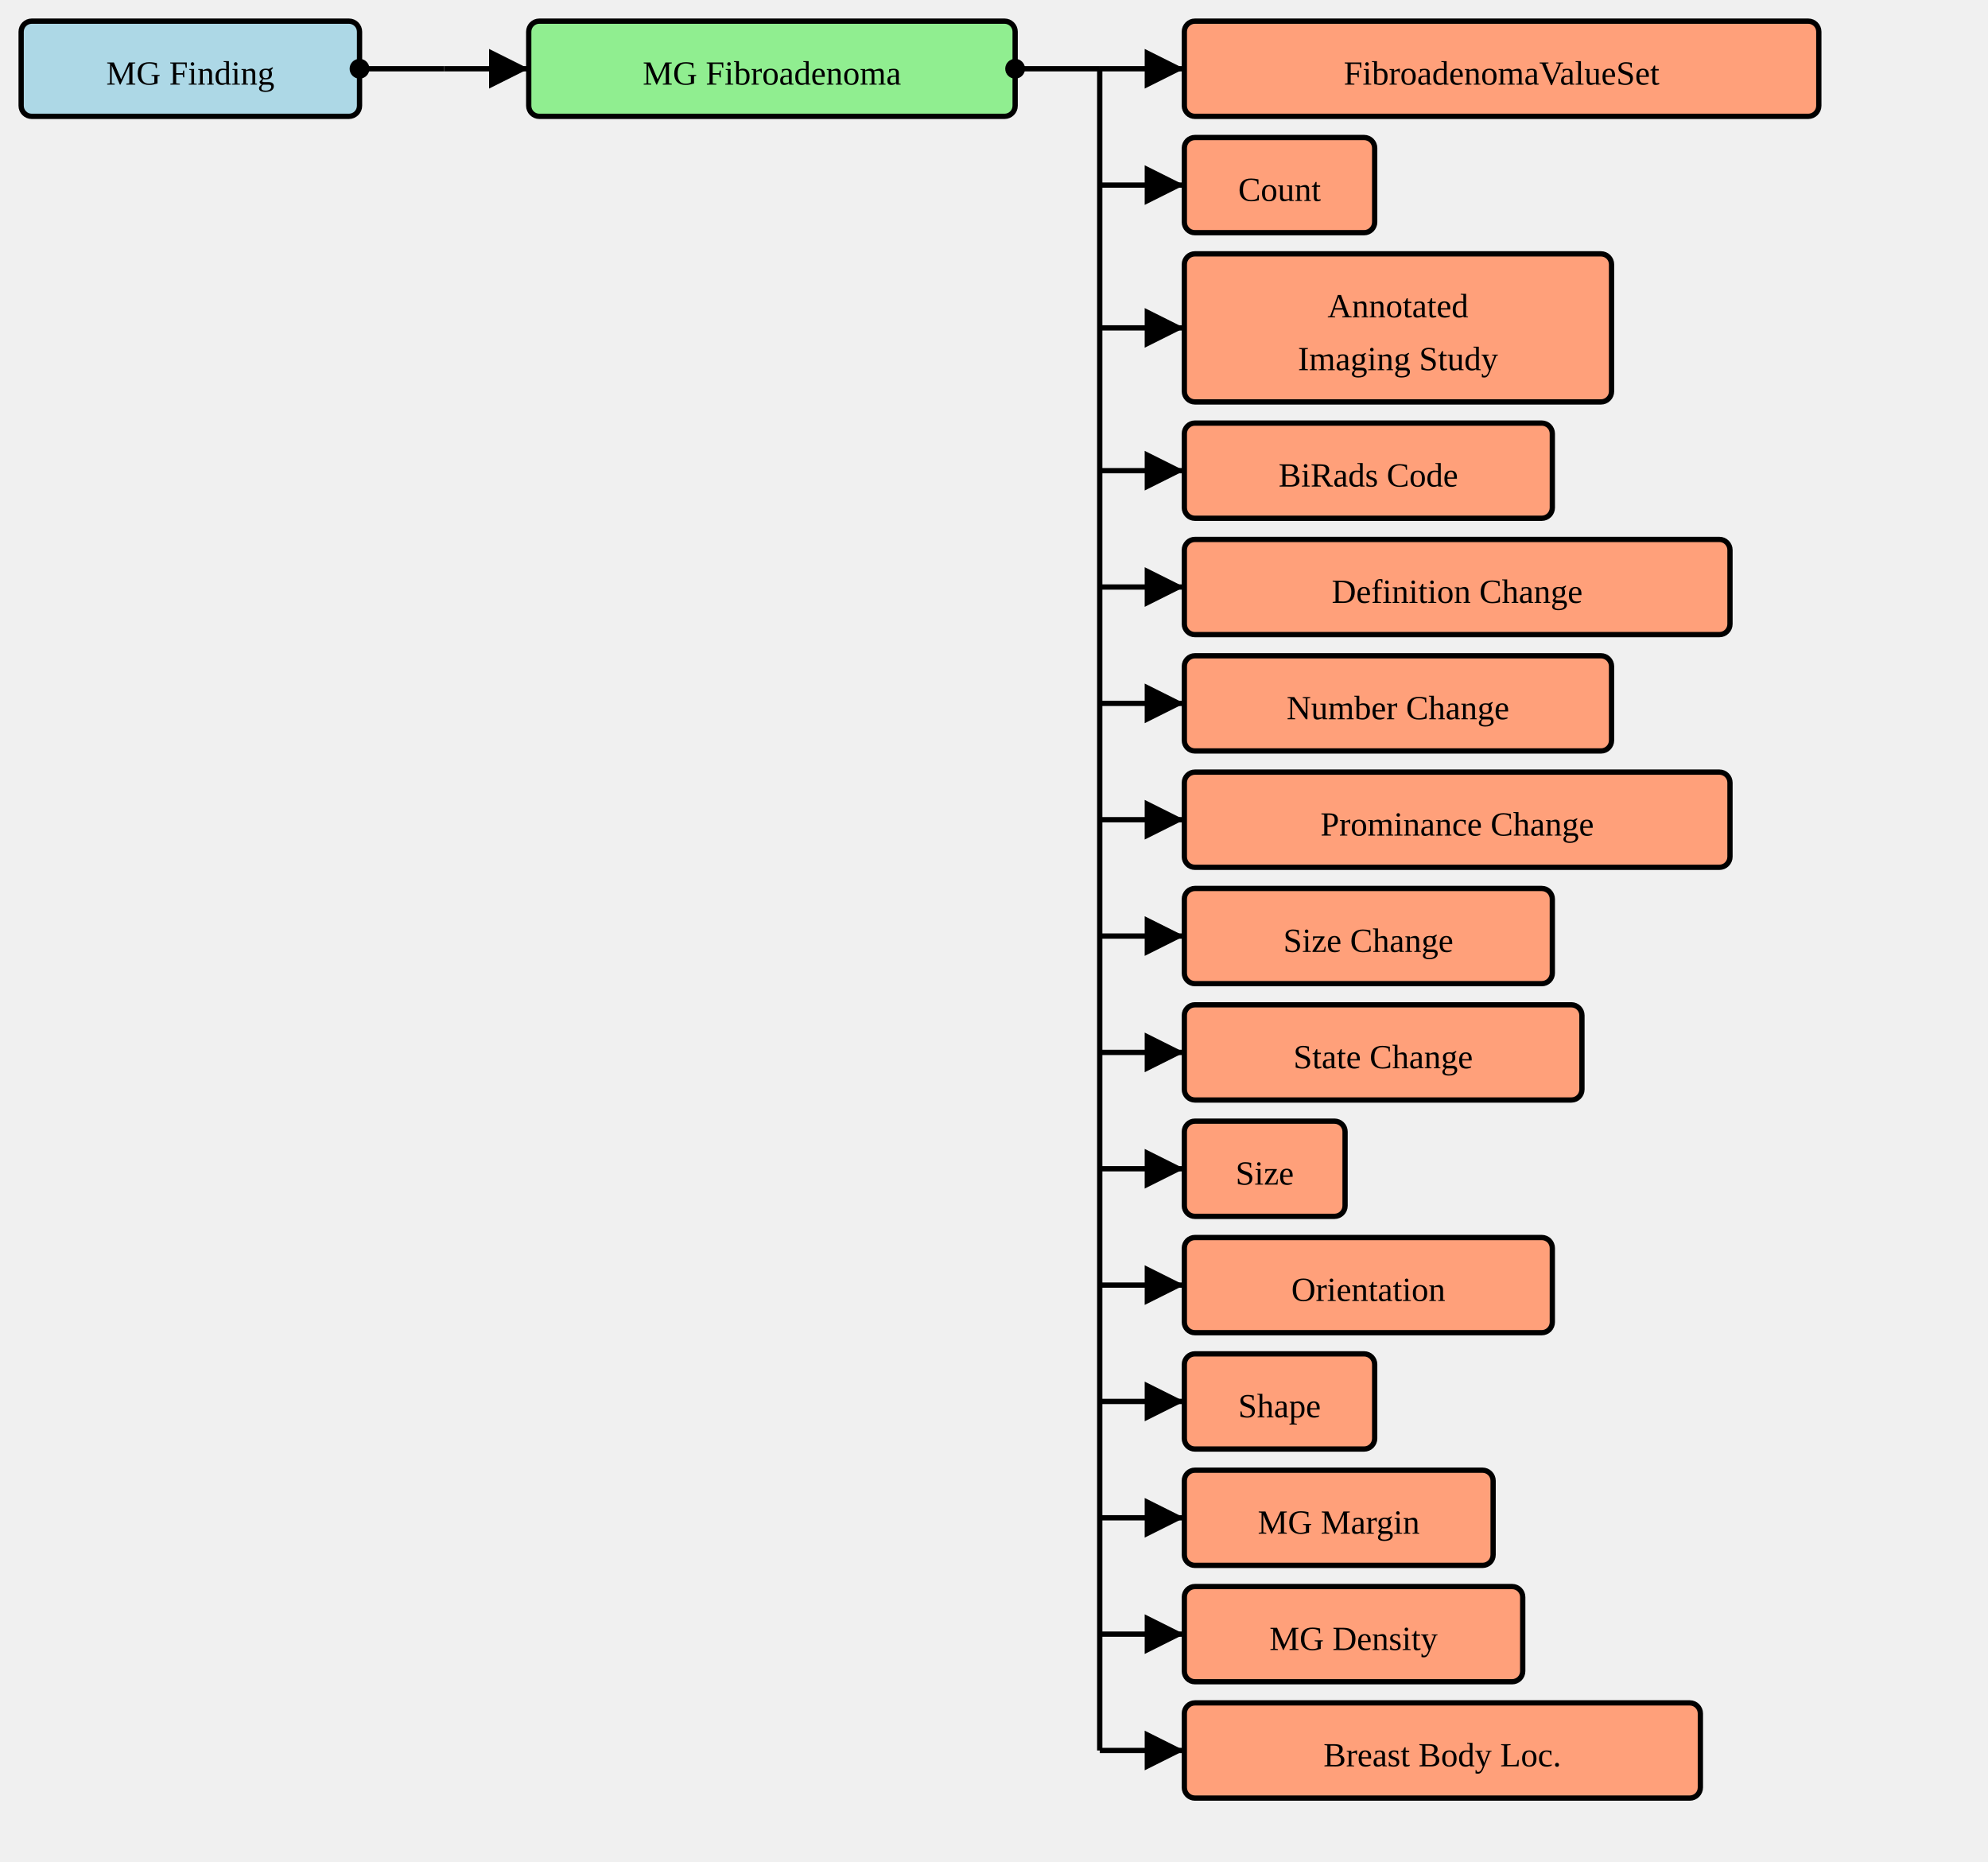
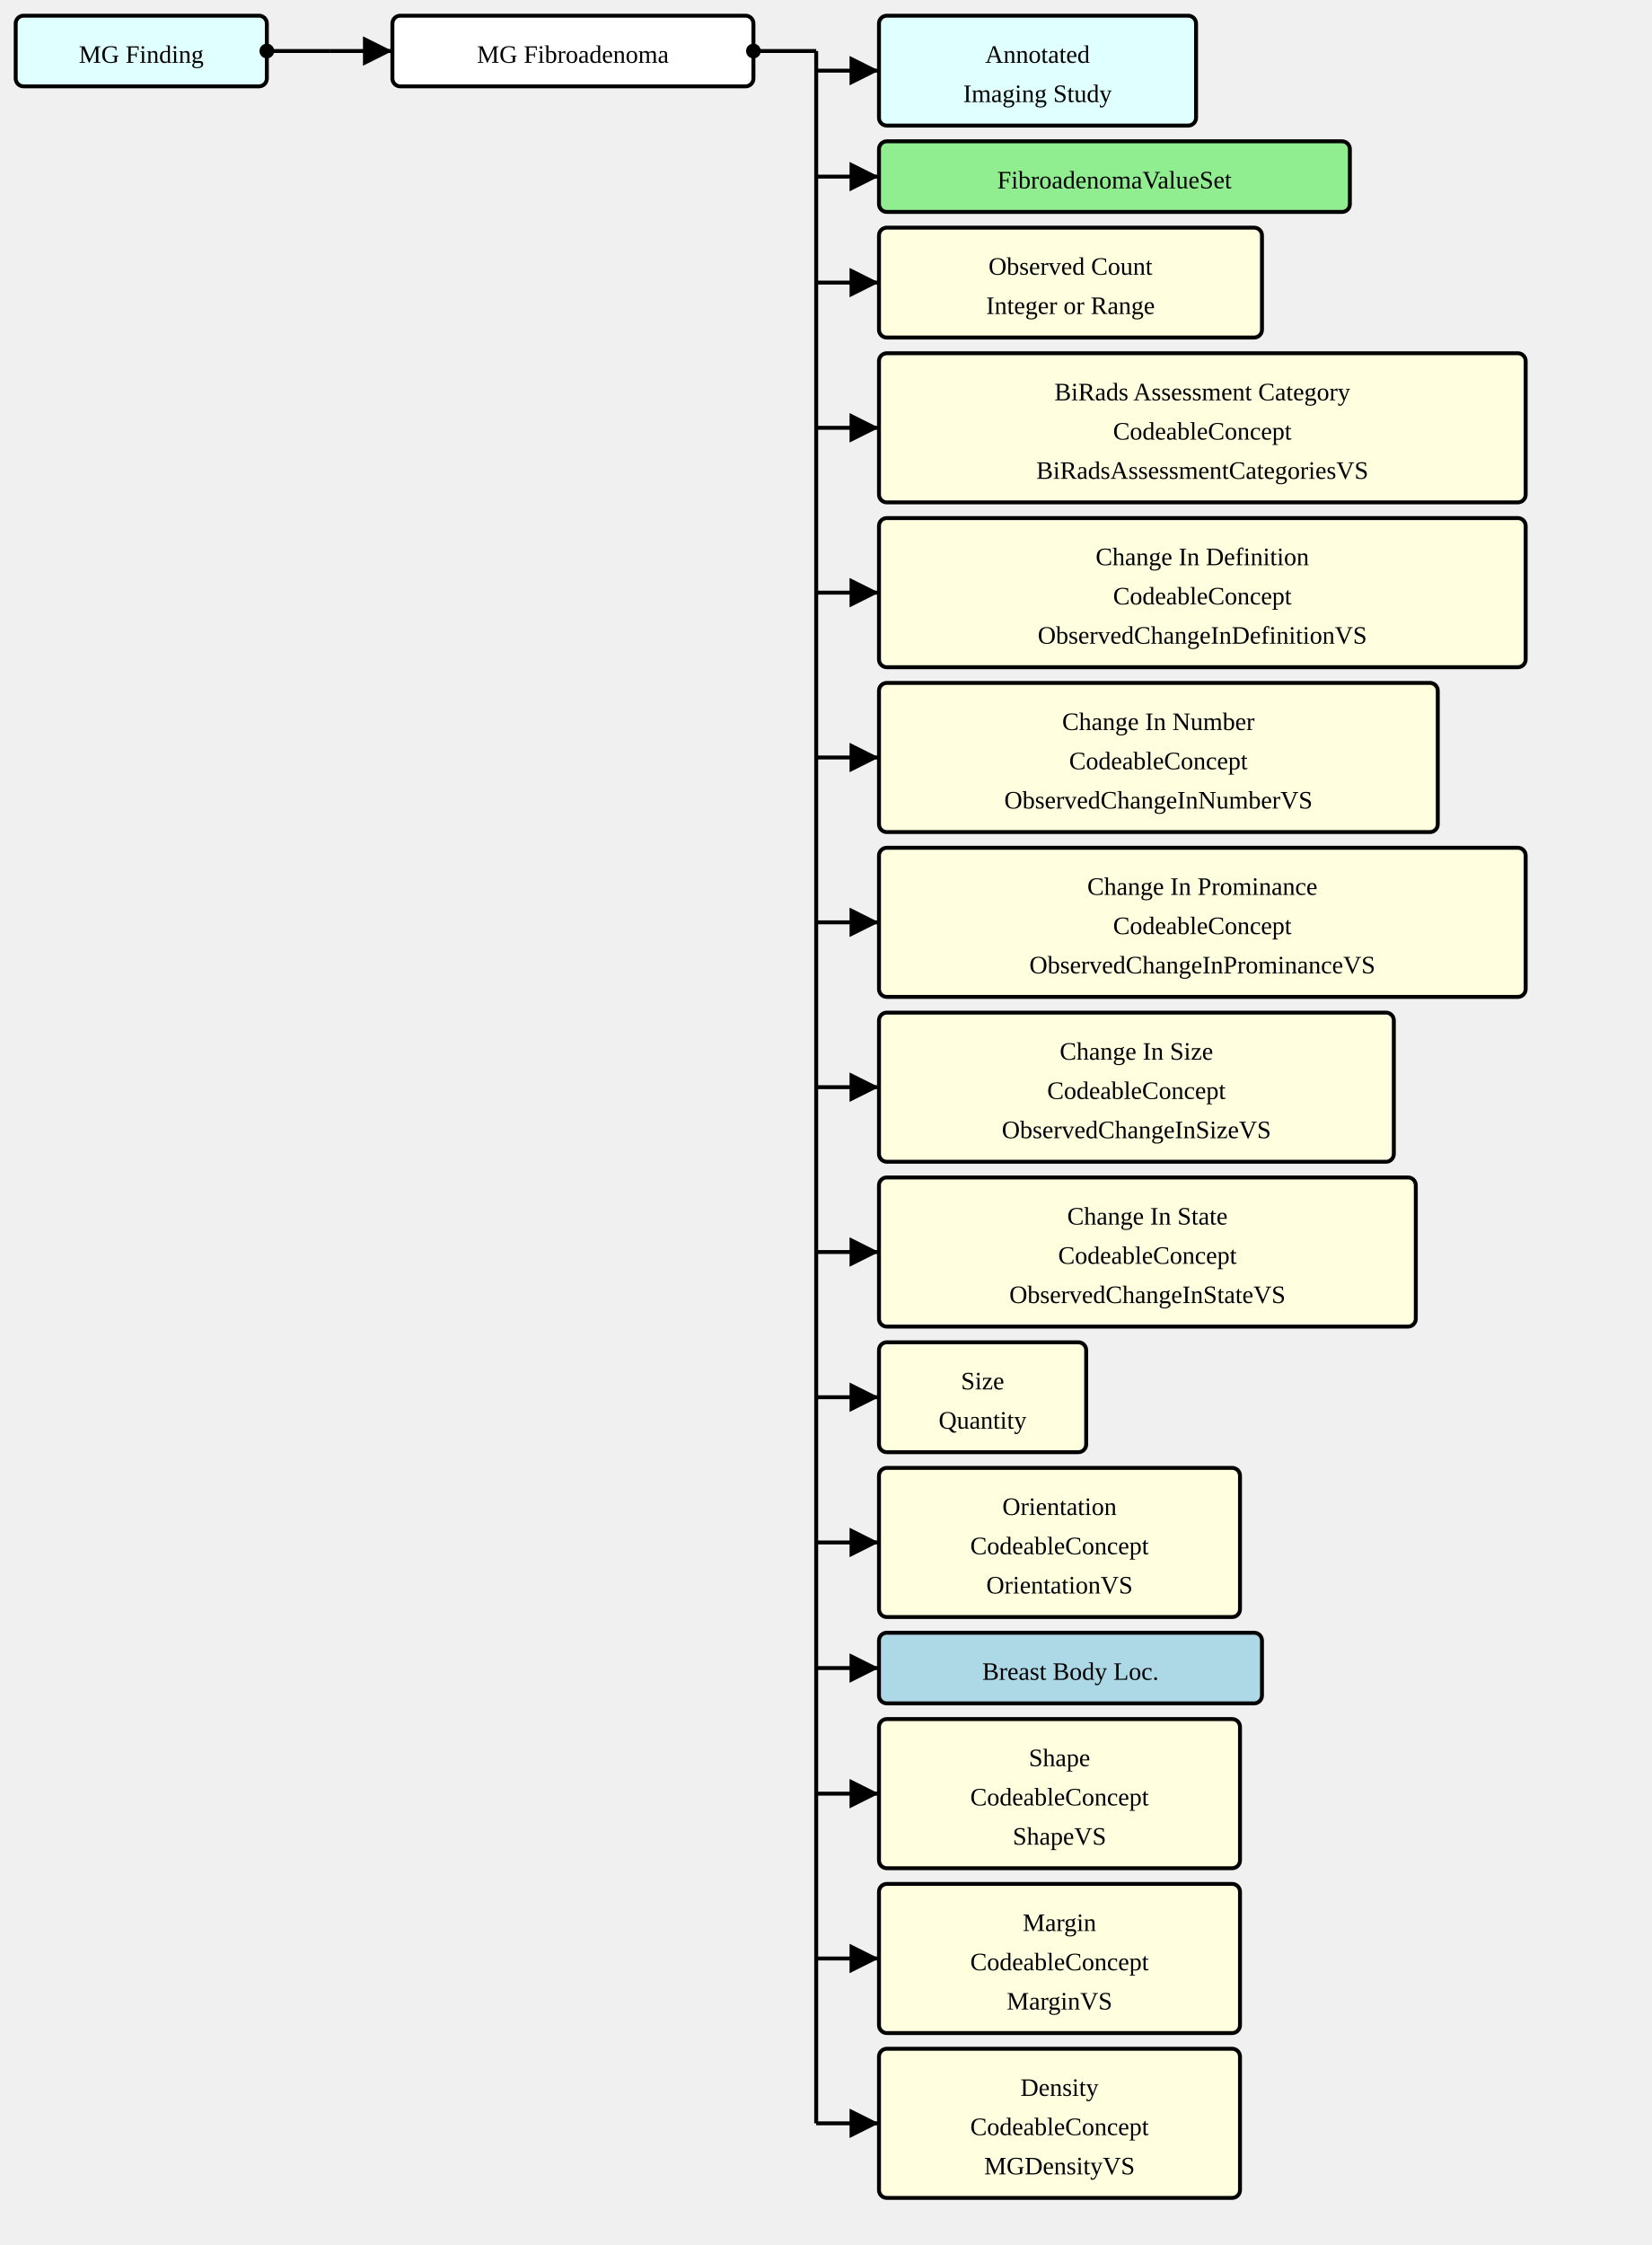
- <svg xmlns="http://www.w3.org/2000/svg" version="1.1" width="705" height="660">
+ <svg xmlns="http://www.w3.org/2000/svg" version="1.1" width="789" height="1072.5">
  <defs>
    <marker id="arrowStart" markerWidth="3.75" markerHeight="3.75" markerUnits="px" refX="1.875" refY="1.875">
      <circle fill="Black" stroke-width="0" cx="1.875" cy="1.875" r="1.875" />
    </marker>
    <marker id="arrowEnd" markerWidth="7.5" markerHeight="7.5" markerUnits="px" refX="7.5" refY="3.75">
      <polygon fill="Black" stroke-width="0" points="0 0 7.5 3.75 0 7.5" />
    </marker>
  </defs>
  <g>
    <g transform="translate(7.5 7.5)">
-       <rect fill="LightBlue" stroke="Black" stroke-width="1.875" x="0" y="0" width="120" height="33.75" rx="3.75" ry="3.75" />
+       <rect fill="LightCyan" stroke="Black" stroke-width="1.875" x="0" y="0" width="120" height="33.75" rx="3.75" ry="3.75" />
      <a href="./StructureDefinition-MGFinding.html" target="_blank">
        <text x="60" y="22.5" text-anchor="middle">MG Finding</text>
      </a>
    </g>
    <line stroke="Black" stroke-width="1.875" marker-end="url(#arrowEnd)" x1="157.5" y1="24.375" x2="187.5" y2="24.375" />
    <line stroke="Black" stroke-width="1.875" marker-start="url(#arrowStart)" x1="127.5" y1="24.375" x2="157.5" y2="24.375" />
    <line stroke="Black" stroke-width="1.875" x1="157.5" y1="24.375" x2="157.5" y2="24.375" />
  </g>
  <g>
    <g transform="translate(187.5 7.5)">
-       <rect fill="LightGreen" stroke="Black" stroke-width="1.875" x="0" y="0" width="172.5" height="33.75" rx="3.75" ry="3.75" />
+       <rect fill="White" stroke="Black" stroke-width="1.875" x="0" y="0" width="172.5" height="33.75" rx="3.75" ry="3.75" />
      <text x="86.25" y="22.5" text-anchor="middle">MG Fibroadenoma</text>
    </g>
-     <line stroke="Black" stroke-width="1.875" marker-end="url(#arrowEnd)" x1="390" y1="24.375" x2="420" y2="24.375" />
-     <line stroke="Black" stroke-width="1.875" marker-end="url(#arrowEnd)" x1="390" y1="65.625" x2="420" y2="65.625" />
-     <line stroke="Black" stroke-width="1.875" marker-end="url(#arrowEnd)" x1="390" y1="116.25" x2="420" y2="116.25" />
-     <line stroke="Black" stroke-width="1.875" marker-end="url(#arrowEnd)" x1="390" y1="166.875" x2="420" y2="166.875" />
-     <line stroke="Black" stroke-width="1.875" marker-end="url(#arrowEnd)" x1="390" y1="208.125" x2="420" y2="208.125" />
-     <line stroke="Black" stroke-width="1.875" marker-end="url(#arrowEnd)" x1="390" y1="249.375" x2="420" y2="249.375" />
-     <line stroke="Black" stroke-width="1.875" marker-end="url(#arrowEnd)" x1="390" y1="290.625" x2="420" y2="290.625" />
-     <line stroke="Black" stroke-width="1.875" marker-end="url(#arrowEnd)" x1="390" y1="331.875" x2="420" y2="331.875" />
-     <line stroke="Black" stroke-width="1.875" marker-end="url(#arrowEnd)" x1="390" y1="373.125" x2="420" y2="373.125" />
-     <line stroke="Black" stroke-width="1.875" marker-end="url(#arrowEnd)" x1="390" y1="414.375" x2="420" y2="414.375" />
-     <line stroke="Black" stroke-width="1.875" marker-end="url(#arrowEnd)" x1="390" y1="455.625" x2="420" y2="455.625" />
-     <line stroke="Black" stroke-width="1.875" marker-end="url(#arrowEnd)" x1="390" y1="496.875" x2="420" y2="496.875" />
-     <line stroke="Black" stroke-width="1.875" marker-end="url(#arrowEnd)" x1="390" y1="538.125" x2="420" y2="538.125" />
-     <line stroke="Black" stroke-width="1.875" marker-end="url(#arrowEnd)" x1="390" y1="579.375" x2="420" y2="579.375" />
-     <line stroke="Black" stroke-width="1.875" marker-end="url(#arrowEnd)" x1="390" y1="620.625" x2="420" y2="620.625" />
+     <line stroke="Black" stroke-width="1.875" marker-end="url(#arrowEnd)" x1="390" y1="33.75" x2="420" y2="33.75" />
+     <line stroke="Black" stroke-width="1.875" marker-end="url(#arrowEnd)" x1="390" y1="84.375" x2="420" y2="84.375" />
+     <line stroke="Black" stroke-width="1.875" marker-end="url(#arrowEnd)" x1="390" y1="135" x2="420" y2="135" />
+     <line stroke="Black" stroke-width="1.875" marker-end="url(#arrowEnd)" x1="390" y1="204.375" x2="420" y2="204.375" />
+     <line stroke="Black" stroke-width="1.875" marker-end="url(#arrowEnd)" x1="390" y1="283.125" x2="420" y2="283.125" />
+     <line stroke="Black" stroke-width="1.875" marker-end="url(#arrowEnd)" x1="390" y1="361.875" x2="420" y2="361.875" />
+     <line stroke="Black" stroke-width="1.875" marker-end="url(#arrowEnd)" x1="390" y1="440.625" x2="420" y2="440.625" />
+     <line stroke="Black" stroke-width="1.875" marker-end="url(#arrowEnd)" x1="390" y1="519.375" x2="420" y2="519.375" />
+     <line stroke="Black" stroke-width="1.875" marker-end="url(#arrowEnd)" x1="390" y1="598.125" x2="420" y2="598.125" />
+     <line stroke="Black" stroke-width="1.875" marker-end="url(#arrowEnd)" x1="390" y1="667.5" x2="420" y2="667.5" />
+     <line stroke="Black" stroke-width="1.875" marker-end="url(#arrowEnd)" x1="390" y1="736.875" x2="420" y2="736.875" />
+     <line stroke="Black" stroke-width="1.875" marker-end="url(#arrowEnd)" x1="390" y1="796.875" x2="420" y2="796.875" />
+     <line stroke="Black" stroke-width="1.875" marker-end="url(#arrowEnd)" x1="390" y1="856.875" x2="420" y2="856.875" />
+     <line stroke="Black" stroke-width="1.875" marker-end="url(#arrowEnd)" x1="390" y1="935.625" x2="420" y2="935.625" />
+     <line stroke="Black" stroke-width="1.875" marker-end="url(#arrowEnd)" x1="390" y1="1014.375" x2="420" y2="1014.375" />
    <line stroke="Black" stroke-width="1.875" marker-start="url(#arrowStart)" x1="360" y1="24.375" x2="390" y2="24.375" />
-     <line stroke="Black" stroke-width="1.875" x1="390" y1="24.375" x2="390" y2="620.625" />
+     <line stroke="Black" stroke-width="1.875" x1="390" y1="24.375" x2="390" y2="1014.375" />
  </g>
  <g>
    <g transform="translate(420 7.5)">
-       <rect fill="LightSalmon" stroke="Black" stroke-width="1.875" x="0" y="0" width="225" height="33.75" rx="3.75" ry="3.75" />
-       <a href="./ValueSet-MammoFibroadenomaVS.html" target="_blank">
-         <text x="112.5" y="22.5" text-anchor="middle">FibroadenomaValueSet</text>
-       </a>
-     </g>
-     <g transform="translate(420 48.75)">
-       <rect fill="LightSalmon" stroke="Black" stroke-width="1.875" x="0" y="0" width="67.5" height="33.75" rx="3.75" ry="3.75" />
-       <a href="./StructureDefinition-ObservedCount.html" target="_blank">
-         <text x="33.75" y="22.5" text-anchor="middle">Count</text>
-       </a>
-     </g>
-     <g transform="translate(420 90)">
-       <rect fill="LightSalmon" stroke="Black" stroke-width="1.875" x="0" y="0" width="151.5" height="52.5" rx="3.75" ry="3.75" />
+       <rect fill="LightCyan" stroke="Black" stroke-width="1.875" x="0" y="0" width="151.5" height="52.5" rx="3.75" ry="3.75" />
      <a href="./StructureDefinition-AimAnnotatedImagingStudy.html" target="_blank">
        <text x="75.75" y="22.5" text-anchor="middle">Annotated</text>
      </a>
      <a href="./StructureDefinition-AimAnnotatedImagingStudy.html" target="_blank">
        <text x="75.75" y="41.25" text-anchor="middle">Imaging Study</text>
      </a>
    </g>
-     <g transform="translate(420 150)">
-       <rect fill="LightSalmon" stroke="Black" stroke-width="1.875" x="0" y="0" width="130.5" height="33.75" rx="3.75" ry="3.75" />
-       <a href="./StructureDefinition-BiRadsAssessmentCategory.html" target="_blank">
-         <text x="65.25" y="22.5" text-anchor="middle">BiRads Code</text>
+     <g transform="translate(420 67.5)">
+       <rect fill="LightGreen" stroke="Black" stroke-width="1.875" x="0" y="0" width="225" height="33.75" rx="3.75" ry="3.75" />
+       <a href="./ValueSet-FibroadenomaVS.html" target="_blank">
+         <text x="112.5" y="22.5" text-anchor="middle">FibroadenomaValueSet</text>
      </a>
    </g>
-     <g transform="translate(420 191.25)">
-       <rect fill="LightSalmon" stroke="Black" stroke-width="1.875" x="0" y="0" width="193.5" height="33.75" rx="3.75" ry="3.75" />
-       <a href="./StructureDefinition-ObservedChangeInDefinition.html" target="_blank">
-         <text x="96.75" y="22.5" text-anchor="middle">Definition Change</text>
+     <g transform="translate(420 108.75)">
+       <rect fill="LightYellow" stroke="Black" stroke-width="1.875" x="0" y="0" width="183" height="52.5" rx="3.75" ry="3.75" />
+       <text x="91.5" y="22.5" text-anchor="middle">Observed Count</text>
+       <text x="91.5" y="41.25" text-anchor="middle">Integer or Range</text>
+     </g>
+     <g transform="translate(420 168.75)">
+       <rect fill="LightYellow" stroke="Black" stroke-width="1.875" x="0" y="0" width="309" height="71.25" rx="3.75" ry="3.75" />
+       <text x="154.5" y="22.5" text-anchor="middle">BiRads Assessment Category</text>
+       <text x="154.5" y="41.25" text-anchor="middle">CodeableConcept</text>
+       <a href="./ValueSet-BiRadsAssessmentCategoriesVS.html" target="_blank">
+         <text x="154.5" y="60" text-anchor="middle">BiRadsAssessmentCategoriesVS</text>
      </a>
    </g>
-     <g transform="translate(420 232.5)">
-       <rect fill="LightSalmon" stroke="Black" stroke-width="1.875" x="0" y="0" width="151.5" height="33.75" rx="3.75" ry="3.75" />
-       <a href="./StructureDefinition-ObservedChangeInNumber.html" target="_blank">
-         <text x="75.75" y="22.5" text-anchor="middle">Number Change</text>
+     <g transform="translate(420 247.5)">
+       <rect fill="LightYellow" stroke="Black" stroke-width="1.875" x="0" y="0" width="309" height="71.25" rx="3.75" ry="3.75" />
+       <text x="154.5" y="22.5" text-anchor="middle">Change In Definition</text>
+       <text x="154.5" y="41.25" text-anchor="middle">CodeableConcept</text>
+       <a href="./ValueSet-ObservedChangeInDefinitionVS.html" target="_blank">
+         <text x="154.5" y="60" text-anchor="middle">ObservedChangeInDefinitionVS</text>
      </a>
    </g>
-     <g transform="translate(420 273.75)">
-       <rect fill="LightSalmon" stroke="Black" stroke-width="1.875" x="0" y="0" width="193.5" height="33.75" rx="3.75" ry="3.75" />
-       <a href="./StructureDefinition-ObservedChangeInProminance.html" target="_blank">
-         <text x="96.75" y="22.5" text-anchor="middle">Prominance Change</text>
+     <g transform="translate(420 326.25)">
+       <rect fill="LightYellow" stroke="Black" stroke-width="1.875" x="0" y="0" width="267" height="71.25" rx="3.75" ry="3.75" />
+       <text x="133.5" y="22.5" text-anchor="middle">Change In Number</text>
+       <text x="133.5" y="41.25" text-anchor="middle">CodeableConcept</text>
+       <a href="./ValueSet-ObservedChangeInNumberVS.html" target="_blank">
+         <text x="133.5" y="60" text-anchor="middle">ObservedChangeInNumberVS</text>
      </a>
    </g>
-     <g transform="translate(420 315)">
-       <rect fill="LightSalmon" stroke="Black" stroke-width="1.875" x="0" y="0" width="130.5" height="33.75" rx="3.75" ry="3.75" />
-       <a href="./StructureDefinition-ObservedChangeInSize.html" target="_blank">
-         <text x="65.25" y="22.5" text-anchor="middle">Size Change</text>
+     <g transform="translate(420 405)">
+       <rect fill="LightYellow" stroke="Black" stroke-width="1.875" x="0" y="0" width="309" height="71.25" rx="3.75" ry="3.75" />
+       <text x="154.5" y="22.5" text-anchor="middle">Change In Prominance</text>
+       <text x="154.5" y="41.25" text-anchor="middle">CodeableConcept</text>
+       <a href="./ValueSet-ObservedChangeInProminanceVS.html" target="_blank">
+         <text x="154.5" y="60" text-anchor="middle">ObservedChangeInProminanceVS</text>
      </a>
    </g>
-     <g transform="translate(420 356.25)">
-       <rect fill="LightSalmon" stroke="Black" stroke-width="1.875" x="0" y="0" width="141" height="33.75" rx="3.75" ry="3.75" />
-       <a href="./StructureDefinition-ObservedChangeInState.html" target="_blank">
-         <text x="70.5" y="22.5" text-anchor="middle">State Change</text>
-       </a>
-     </g>
-     <g transform="translate(420 397.5)">
-       <rect fill="LightSalmon" stroke="Black" stroke-width="1.875" x="0" y="0" width="57" height="33.75" rx="3.75" ry="3.75" />
-       <a href="./StructureDefinition-ObservedSize.html" target="_blank">
-         <text x="28.5" y="22.5" text-anchor="middle">Size</text>
-       </a>
-     </g>
-     <g transform="translate(420 438.75)">
-       <rect fill="LightSalmon" stroke="Black" stroke-width="1.875" x="0" y="0" width="130.5" height="33.75" rx="3.75" ry="3.75" />
-       <a href="./StructureDefinition-Orientation.html" target="_blank">
-         <text x="65.25" y="22.5" text-anchor="middle">Orientation</text>
-       </a>
-     </g>
-     <g transform="translate(420 480)">
-       <rect fill="LightSalmon" stroke="Black" stroke-width="1.875" x="0" y="0" width="67.5" height="33.75" rx="3.75" ry="3.75" />
-       <a href="./StructureDefinition-MammoShape.html" target="_blank">
-         <text x="33.75" y="22.5" text-anchor="middle">Shape</text>
-       </a>
-     </g>
-     <g transform="translate(420 521.25)">
-       <rect fill="LightSalmon" stroke="Black" stroke-width="1.875" x="0" y="0" width="109.5" height="33.75" rx="3.75" ry="3.75" />
-       <a href="./StructureDefinition-MGMargin.html" target="_blank">
-         <text x="54.75" y="22.5" text-anchor="middle">MG Margin</text>
+     <g transform="translate(420 483.75)">
+       <rect fill="LightYellow" stroke="Black" stroke-width="1.875" x="0" y="0" width="246" height="71.25" rx="3.75" ry="3.75" />
+       <text x="123" y="22.5" text-anchor="middle">Change In Size</text>
+       <text x="123" y="41.25" text-anchor="middle">CodeableConcept</text>
+       <a href="./ValueSet-ObservedChangeInSizeVS.html" target="_blank">
+         <text x="123" y="60" text-anchor="middle">ObservedChangeInSizeVS</text>
      </a>
    </g>
    <g transform="translate(420 562.5)">
-       <rect fill="LightSalmon" stroke="Black" stroke-width="1.875" x="0" y="0" width="120" height="33.75" rx="3.75" ry="3.75" />
-       <a href="./StructureDefinition-MGDensity.html" target="_blank">
-         <text x="60" y="22.5" text-anchor="middle">MG Density</text>
+       <rect fill="LightYellow" stroke="Black" stroke-width="1.875" x="0" y="0" width="256.5" height="71.25" rx="3.75" ry="3.75" />
+       <text x="128.25" y="22.5" text-anchor="middle">Change In State</text>
+       <text x="128.25" y="41.25" text-anchor="middle">CodeableConcept</text>
+       <a href="./ValueSet-ObservedChangeInStateVS.html" target="_blank">
+         <text x="128.25" y="60" text-anchor="middle">ObservedChangeInStateVS</text>
      </a>
    </g>
-     <g transform="translate(420 603.75)">
-       <rect fill="LightSalmon" stroke="Black" stroke-width="1.875" x="0" y="0" width="183" height="33.75" rx="3.75" ry="3.75" />
+     <g transform="translate(420 641.25)">
+       <rect fill="LightYellow" stroke="Black" stroke-width="1.875" x="0" y="0" width="99" height="52.5" rx="3.75" ry="3.75" />
+       <text x="49.5" y="22.5" text-anchor="middle">Size</text>
+       <text x="49.5" y="41.25" text-anchor="middle">Quantity</text>
+     </g>
+     <g transform="translate(420 701.25)">
+       <rect fill="LightYellow" stroke="Black" stroke-width="1.875" x="0" y="0" width="172.5" height="71.25" rx="3.75" ry="3.75" />
+       <text x="86.25" y="22.5" text-anchor="middle">Orientation</text>
+       <text x="86.25" y="41.25" text-anchor="middle">CodeableConcept</text>
+       <a href="./ValueSet-OrientationVS.html" target="_blank">
+         <text x="86.25" y="60" text-anchor="middle">OrientationVS</text>
+       </a>
+     </g>
+     <g transform="translate(420 780)">
+       <rect fill="LightBlue" stroke="Black" stroke-width="1.875" x="0" y="0" width="183" height="33.75" rx="3.75" ry="3.75" />
      <a href="./StructureDefinition-BreastBodyLocationExtension.html" target="_blank">
        <text x="91.5" y="22.5" text-anchor="middle">Breast Body Loc.</text>
      </a>
    </g>
+     <g transform="translate(420 821.25)">
+       <rect fill="LightYellow" stroke="Black" stroke-width="1.875" x="0" y="0" width="172.5" height="71.25" rx="3.75" ry="3.75" />
+       <text x="86.25" y="22.5" text-anchor="middle">Shape</text>
+       <text x="86.25" y="41.25" text-anchor="middle">CodeableConcept</text>
+       <a href="./ValueSet-ShapeVS.html" target="_blank">
+         <text x="86.25" y="60" text-anchor="middle">ShapeVS</text>
+       </a>
+     </g>
+     <g transform="translate(420 900)">
+       <rect fill="LightYellow" stroke="Black" stroke-width="1.875" x="0" y="0" width="172.5" height="71.25" rx="3.75" ry="3.75" />
+       <text x="86.25" y="22.5" text-anchor="middle">Margin</text>
+       <text x="86.25" y="41.25" text-anchor="middle">CodeableConcept</text>
+       <a href="./ValueSet-MarginVS.html" target="_blank">
+         <text x="86.25" y="60" text-anchor="middle">MarginVS</text>
+       </a>
+     </g>
+     <g transform="translate(420 978.75)">
+       <rect fill="LightYellow" stroke="Black" stroke-width="1.875" x="0" y="0" width="172.5" height="71.25" rx="3.75" ry="3.75" />
+       <text x="86.25" y="22.5" text-anchor="middle">Density</text>
+       <text x="86.25" y="41.25" text-anchor="middle">CodeableConcept</text>
+       <a href="./ValueSet-MGDensityVS.html" target="_blank">
+         <text x="86.25" y="60" text-anchor="middle">MGDensityVS</text>
+       </a>
+     </g>
  </g>
</svg>
